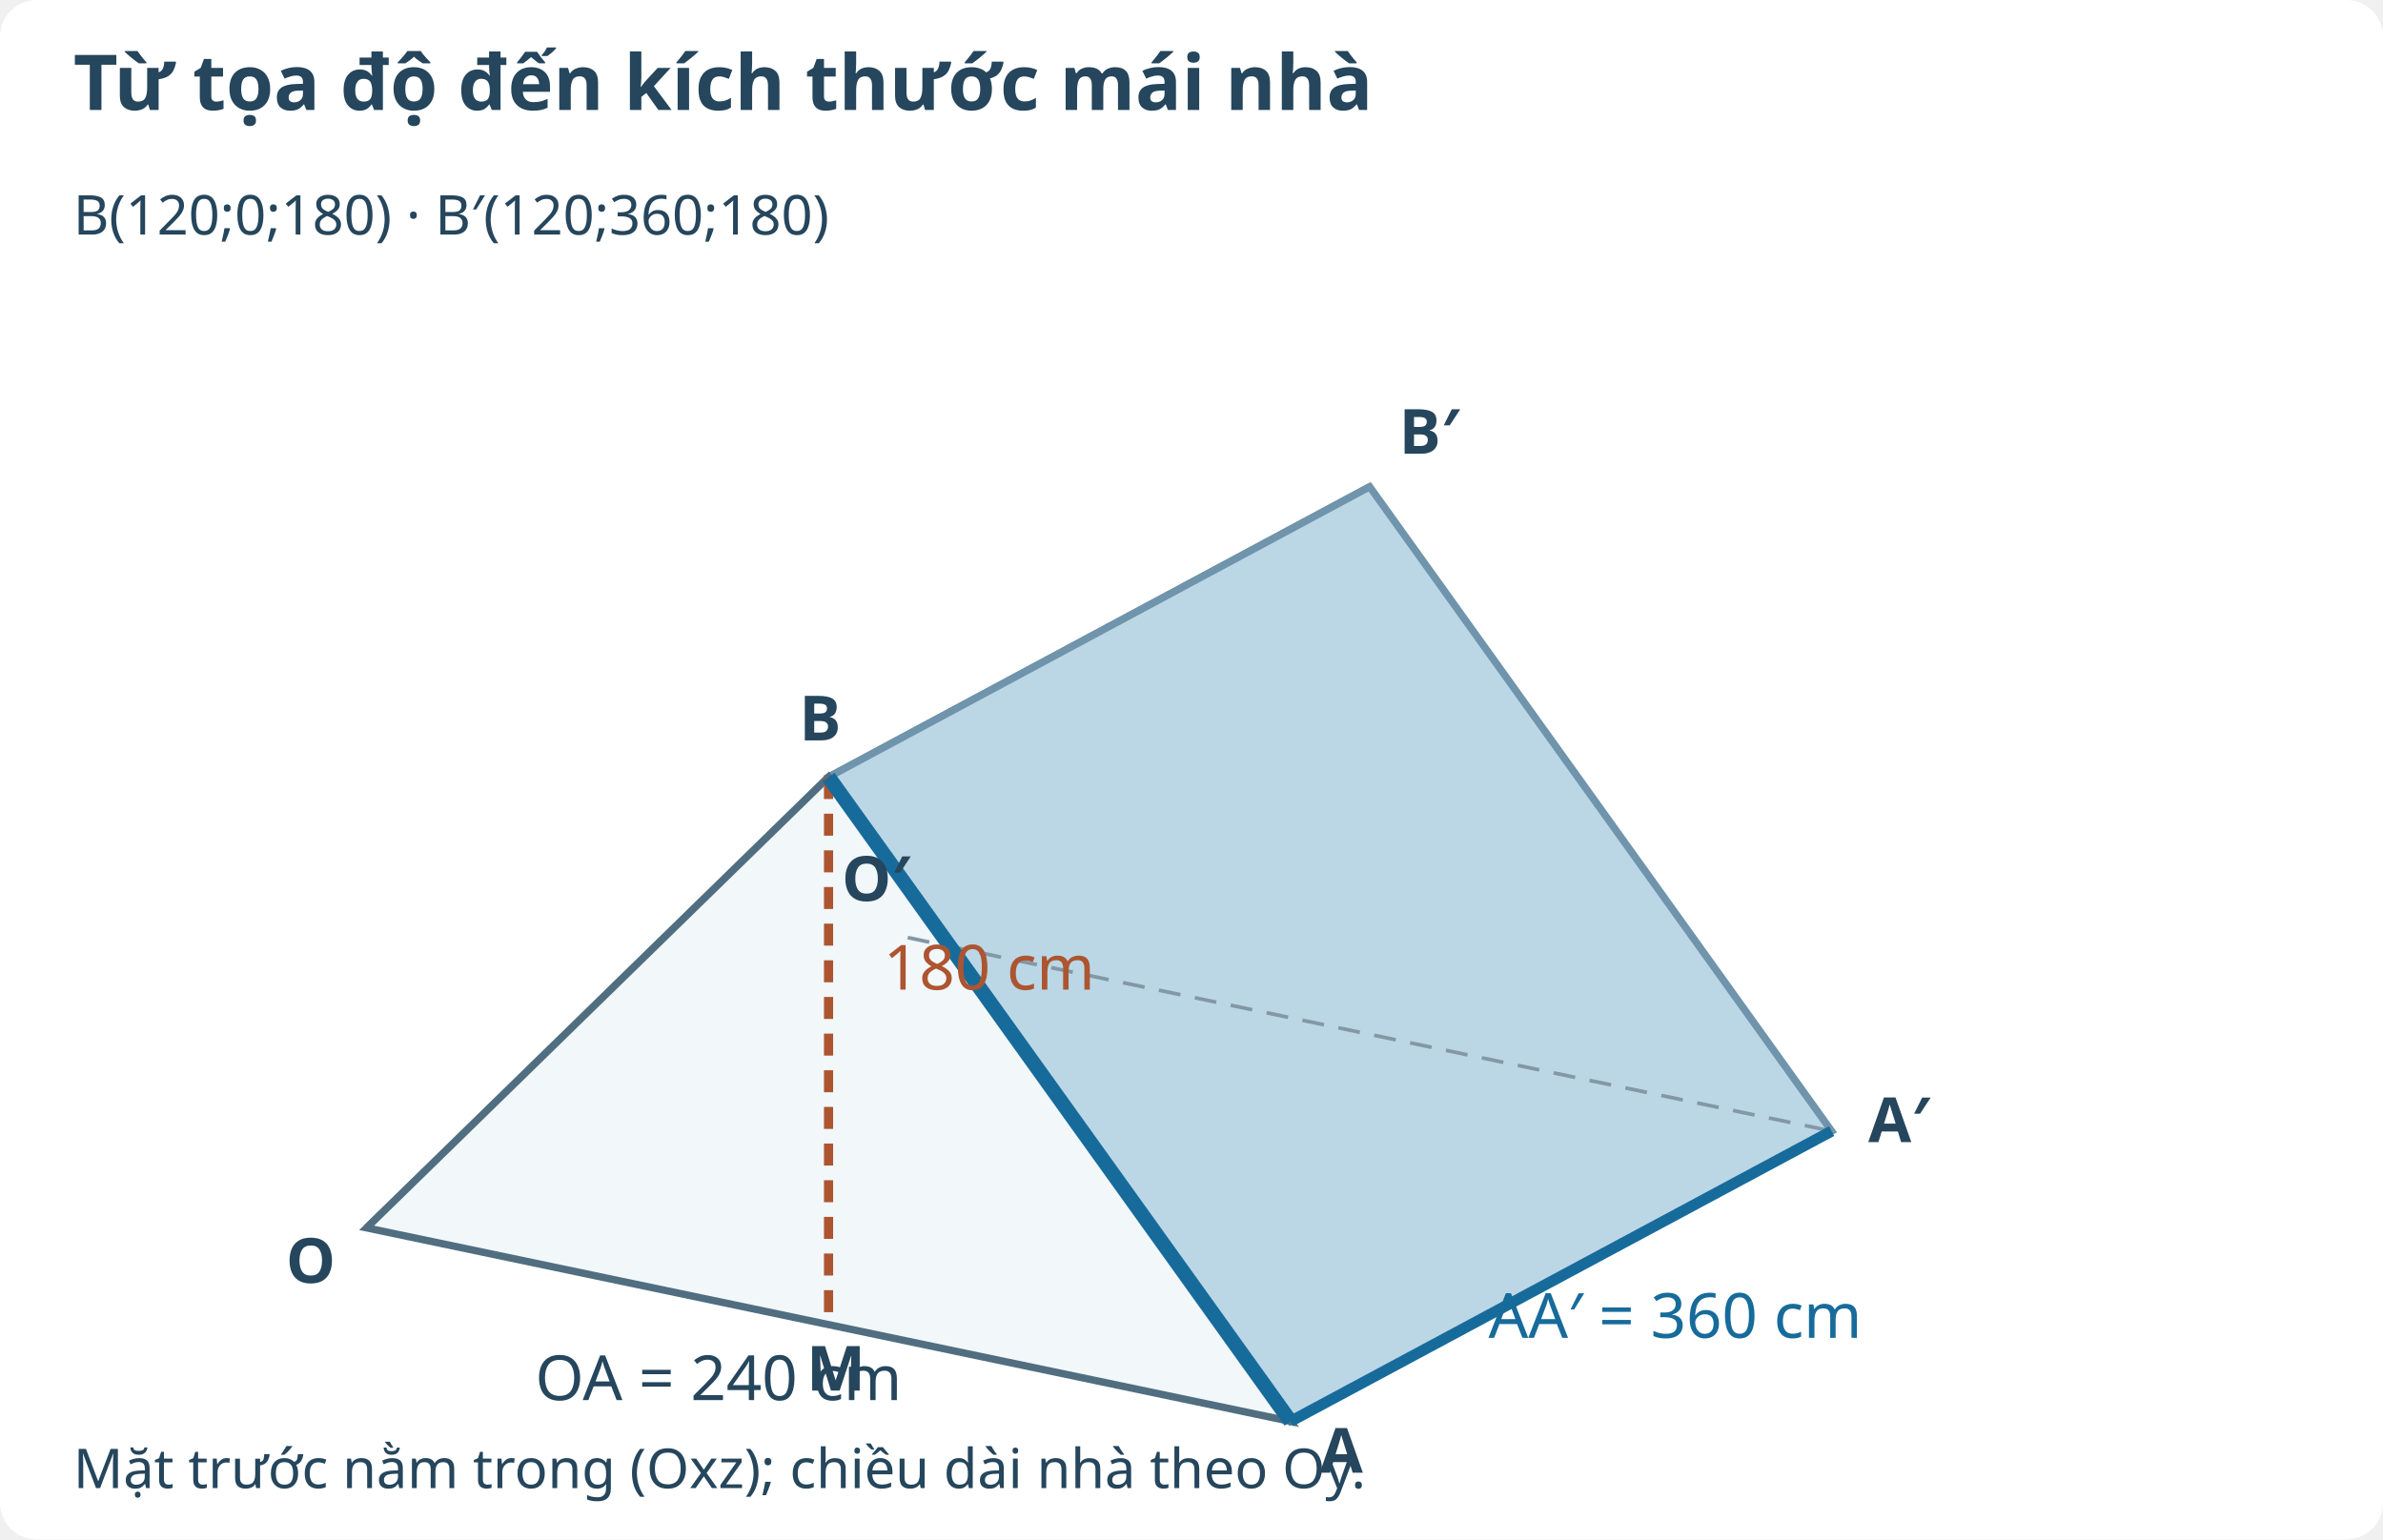
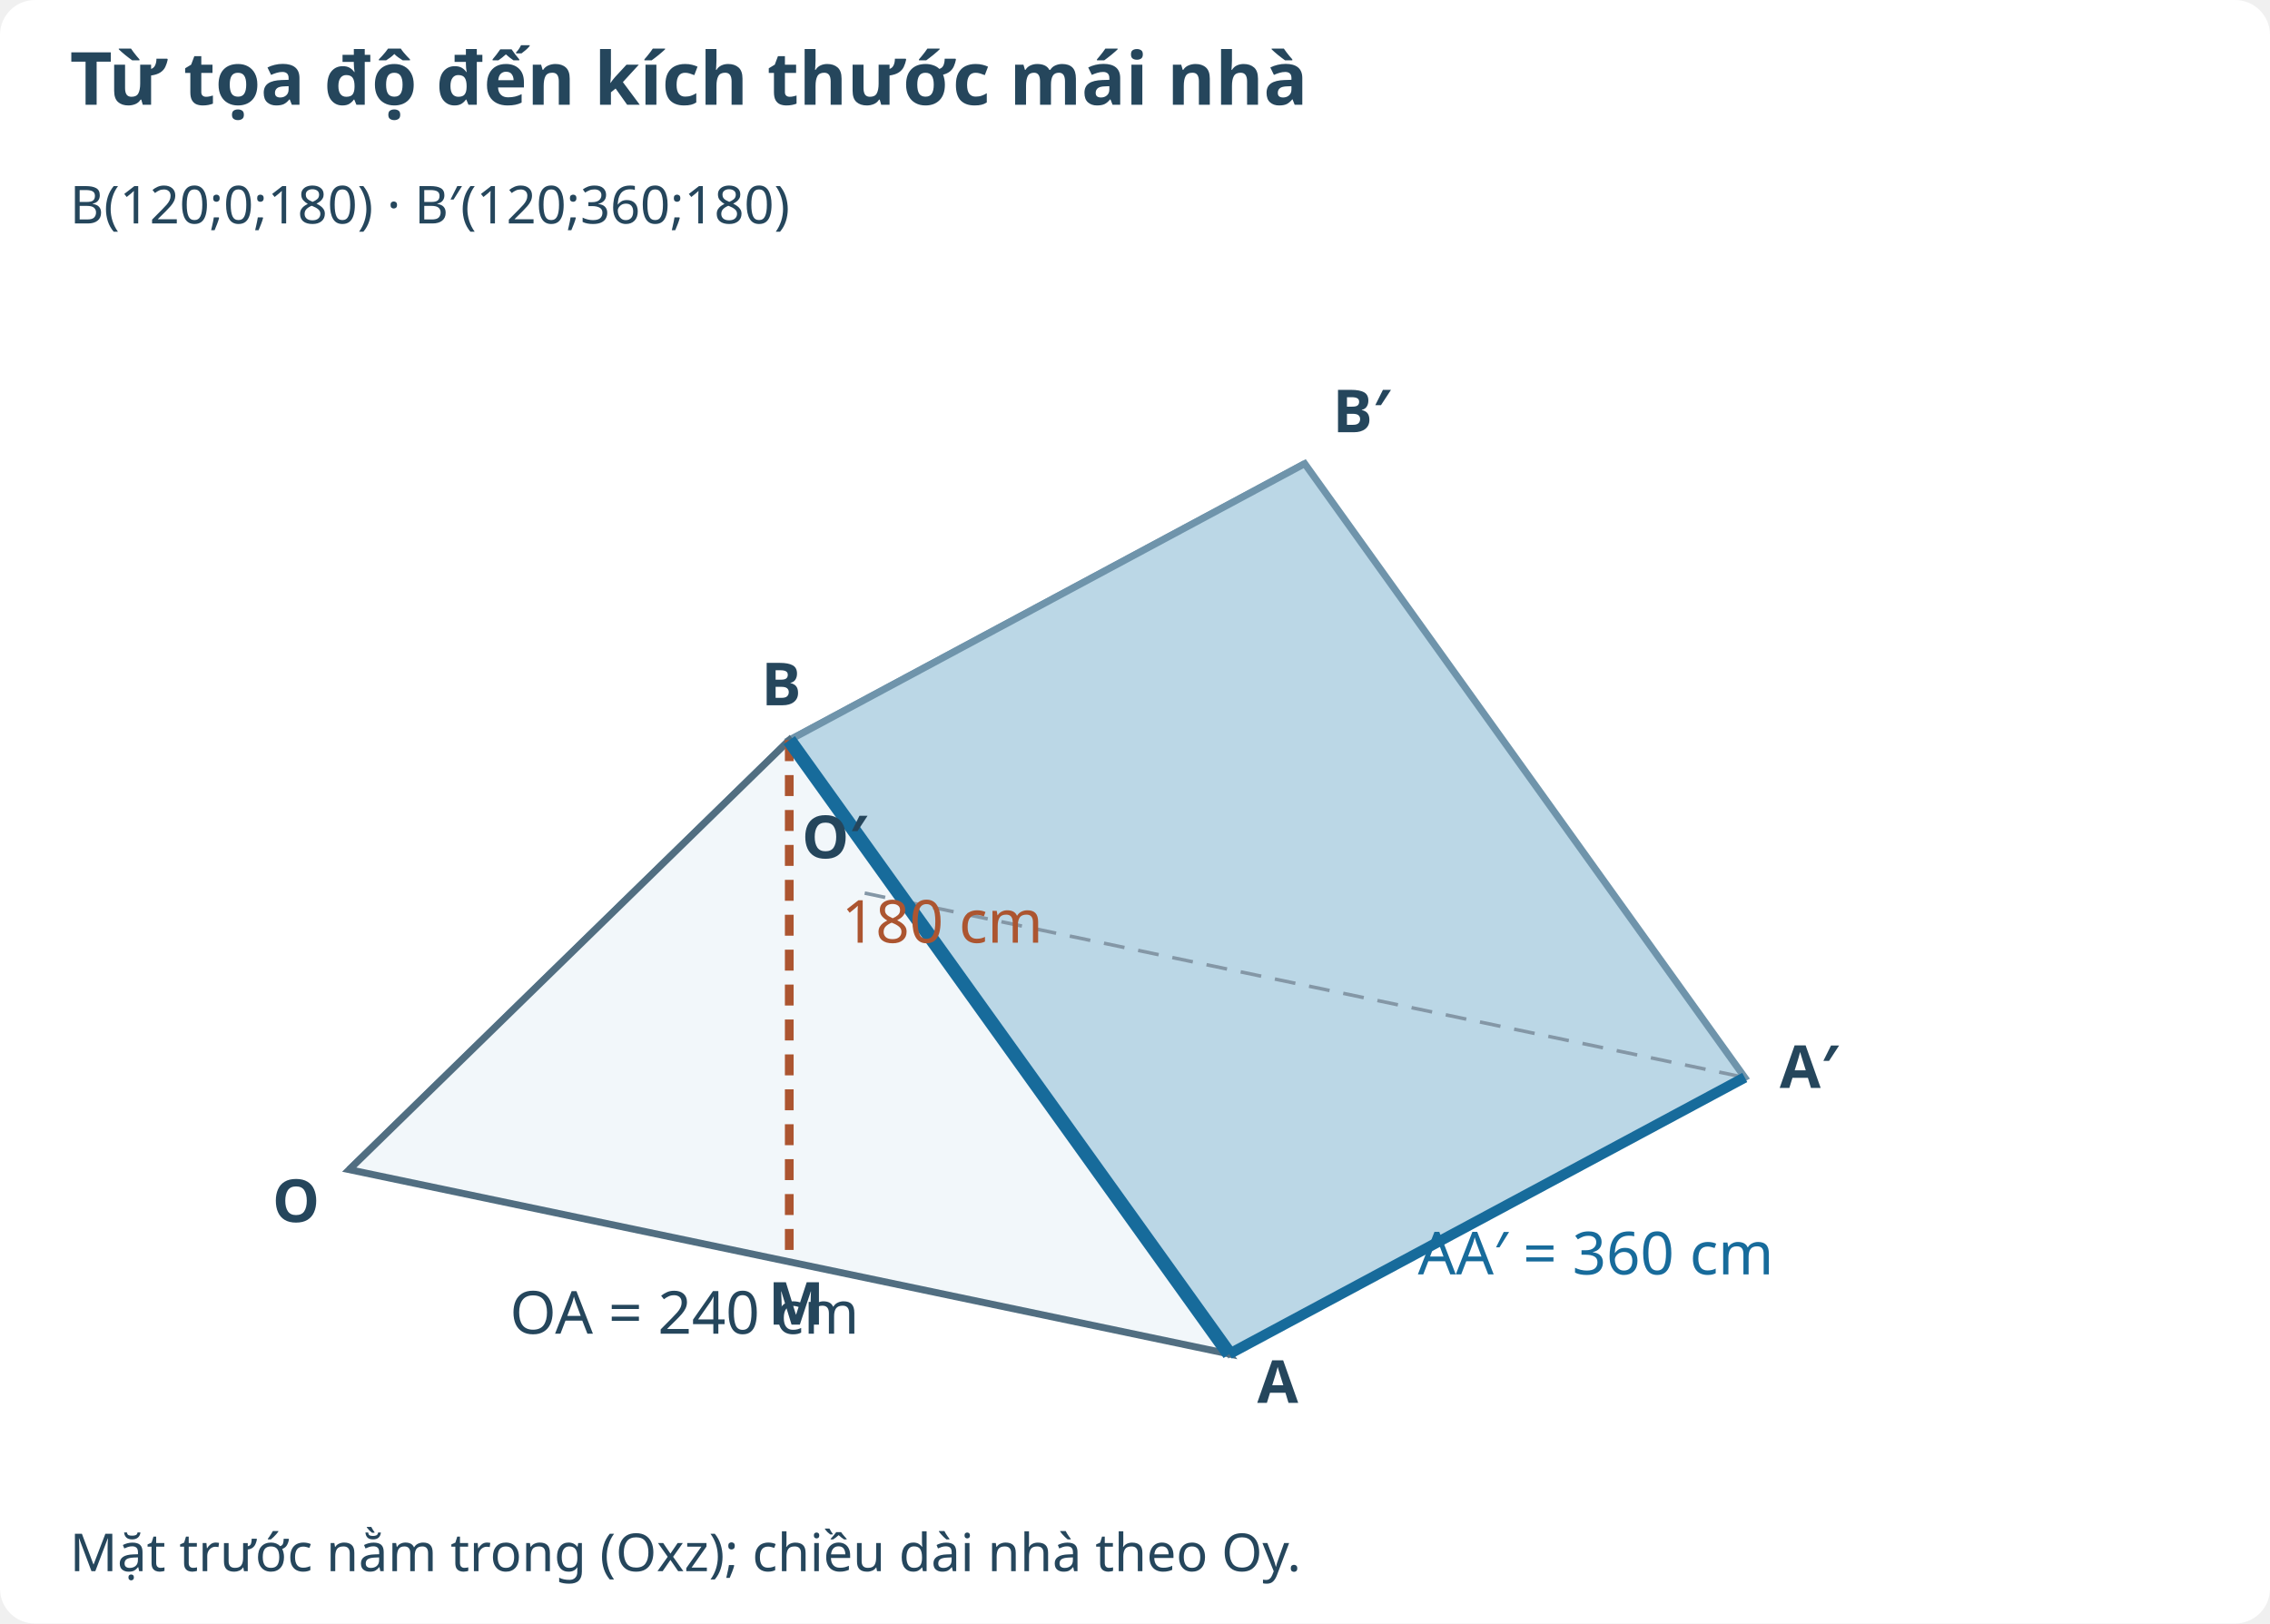
- <svg xmlns="http://www.w3.org/2000/svg" viewBox="0 0 650 420" role="img" aria-labelledby="t d">
-   <rect width="650" height="420" rx="10" fill="white" />
+ <svg xmlns="http://www.w3.org/2000/svg" viewBox="0 0 650 465" role="img" aria-labelledby="t d">
+   <rect width="650" height="465" rx="10" fill="white" />
  <g font-family="sans-serif" font-size="17" fill="#25465c">
    <text x="20" y="30" font-size="21" font-weight="bold">Từ tọa độ đến kích thước mái nhà</text>
    <path d="M100.00 335.00L226.00 212.00L373.60 132.80L247.60 255.80Z" fill="#dcecf3" stroke="#6f94ab" stroke-width="2" />
    <path d="M226.00 212.00L352.00 387.80L499.60 308.60L373.60 132.80Z" fill="#bbd7e6" stroke="#6f94ab" stroke-width="2" />
    <path d="M100.00 335.00L352.00 387.80L226.00 212.00Z" fill="#f2f7fa" stroke="#516e81" stroke-width="2" />
    <path d="M247.60 255.80L499.60 308.60" stroke="#8497a6" stroke-dasharray="6 4" fill="none" />
    <path d="M226.00 212.00L226.00 361.40" stroke="#ac5530" stroke-width="2.5" stroke-dasharray="6 4" />
    <path d="M352.00 387.80L226.00 212.00" stroke="#176b9b" stroke-width="4" />
    <path d="M352.00 387.80L499.60 308.60" stroke="#176b9b" stroke-width="3" />
    <g font-weight="bold">
      <text x="78" y="350">O</text>
      <text x="360" y="401.8">A</text>
      <text x="218" y="202">B</text>
      <text x="229.6" y="245.8">O′</text>
      <text x="509.6" y="311.6">A′</text>
      <text x="381.6" y="123.8">B′</text>
      <text x="220" y="379.4">M</text>
    </g>
    <text x="146" y="382">OA = 240 cm</text>
    <text x="241" y="270" fill="#ac5530">180 cm</text>
    <text x="406" y="365" fill="#176b9b">AA′ = 360 cm</text>
    <text x="20" y="64" font-size="15">B(120;0;180) · B′(120;360;180)</text>
-     <text x="20" y="406" font-size="15">Mặt trước nằm trong (Oxz); chiều dài nhà theo Oy.</text>
+     <text x="20" y="450" font-size="15">Mặt trước nằm trong (Oxz); chiều dài nhà theo Oy.</text>
  </g>
</svg>
